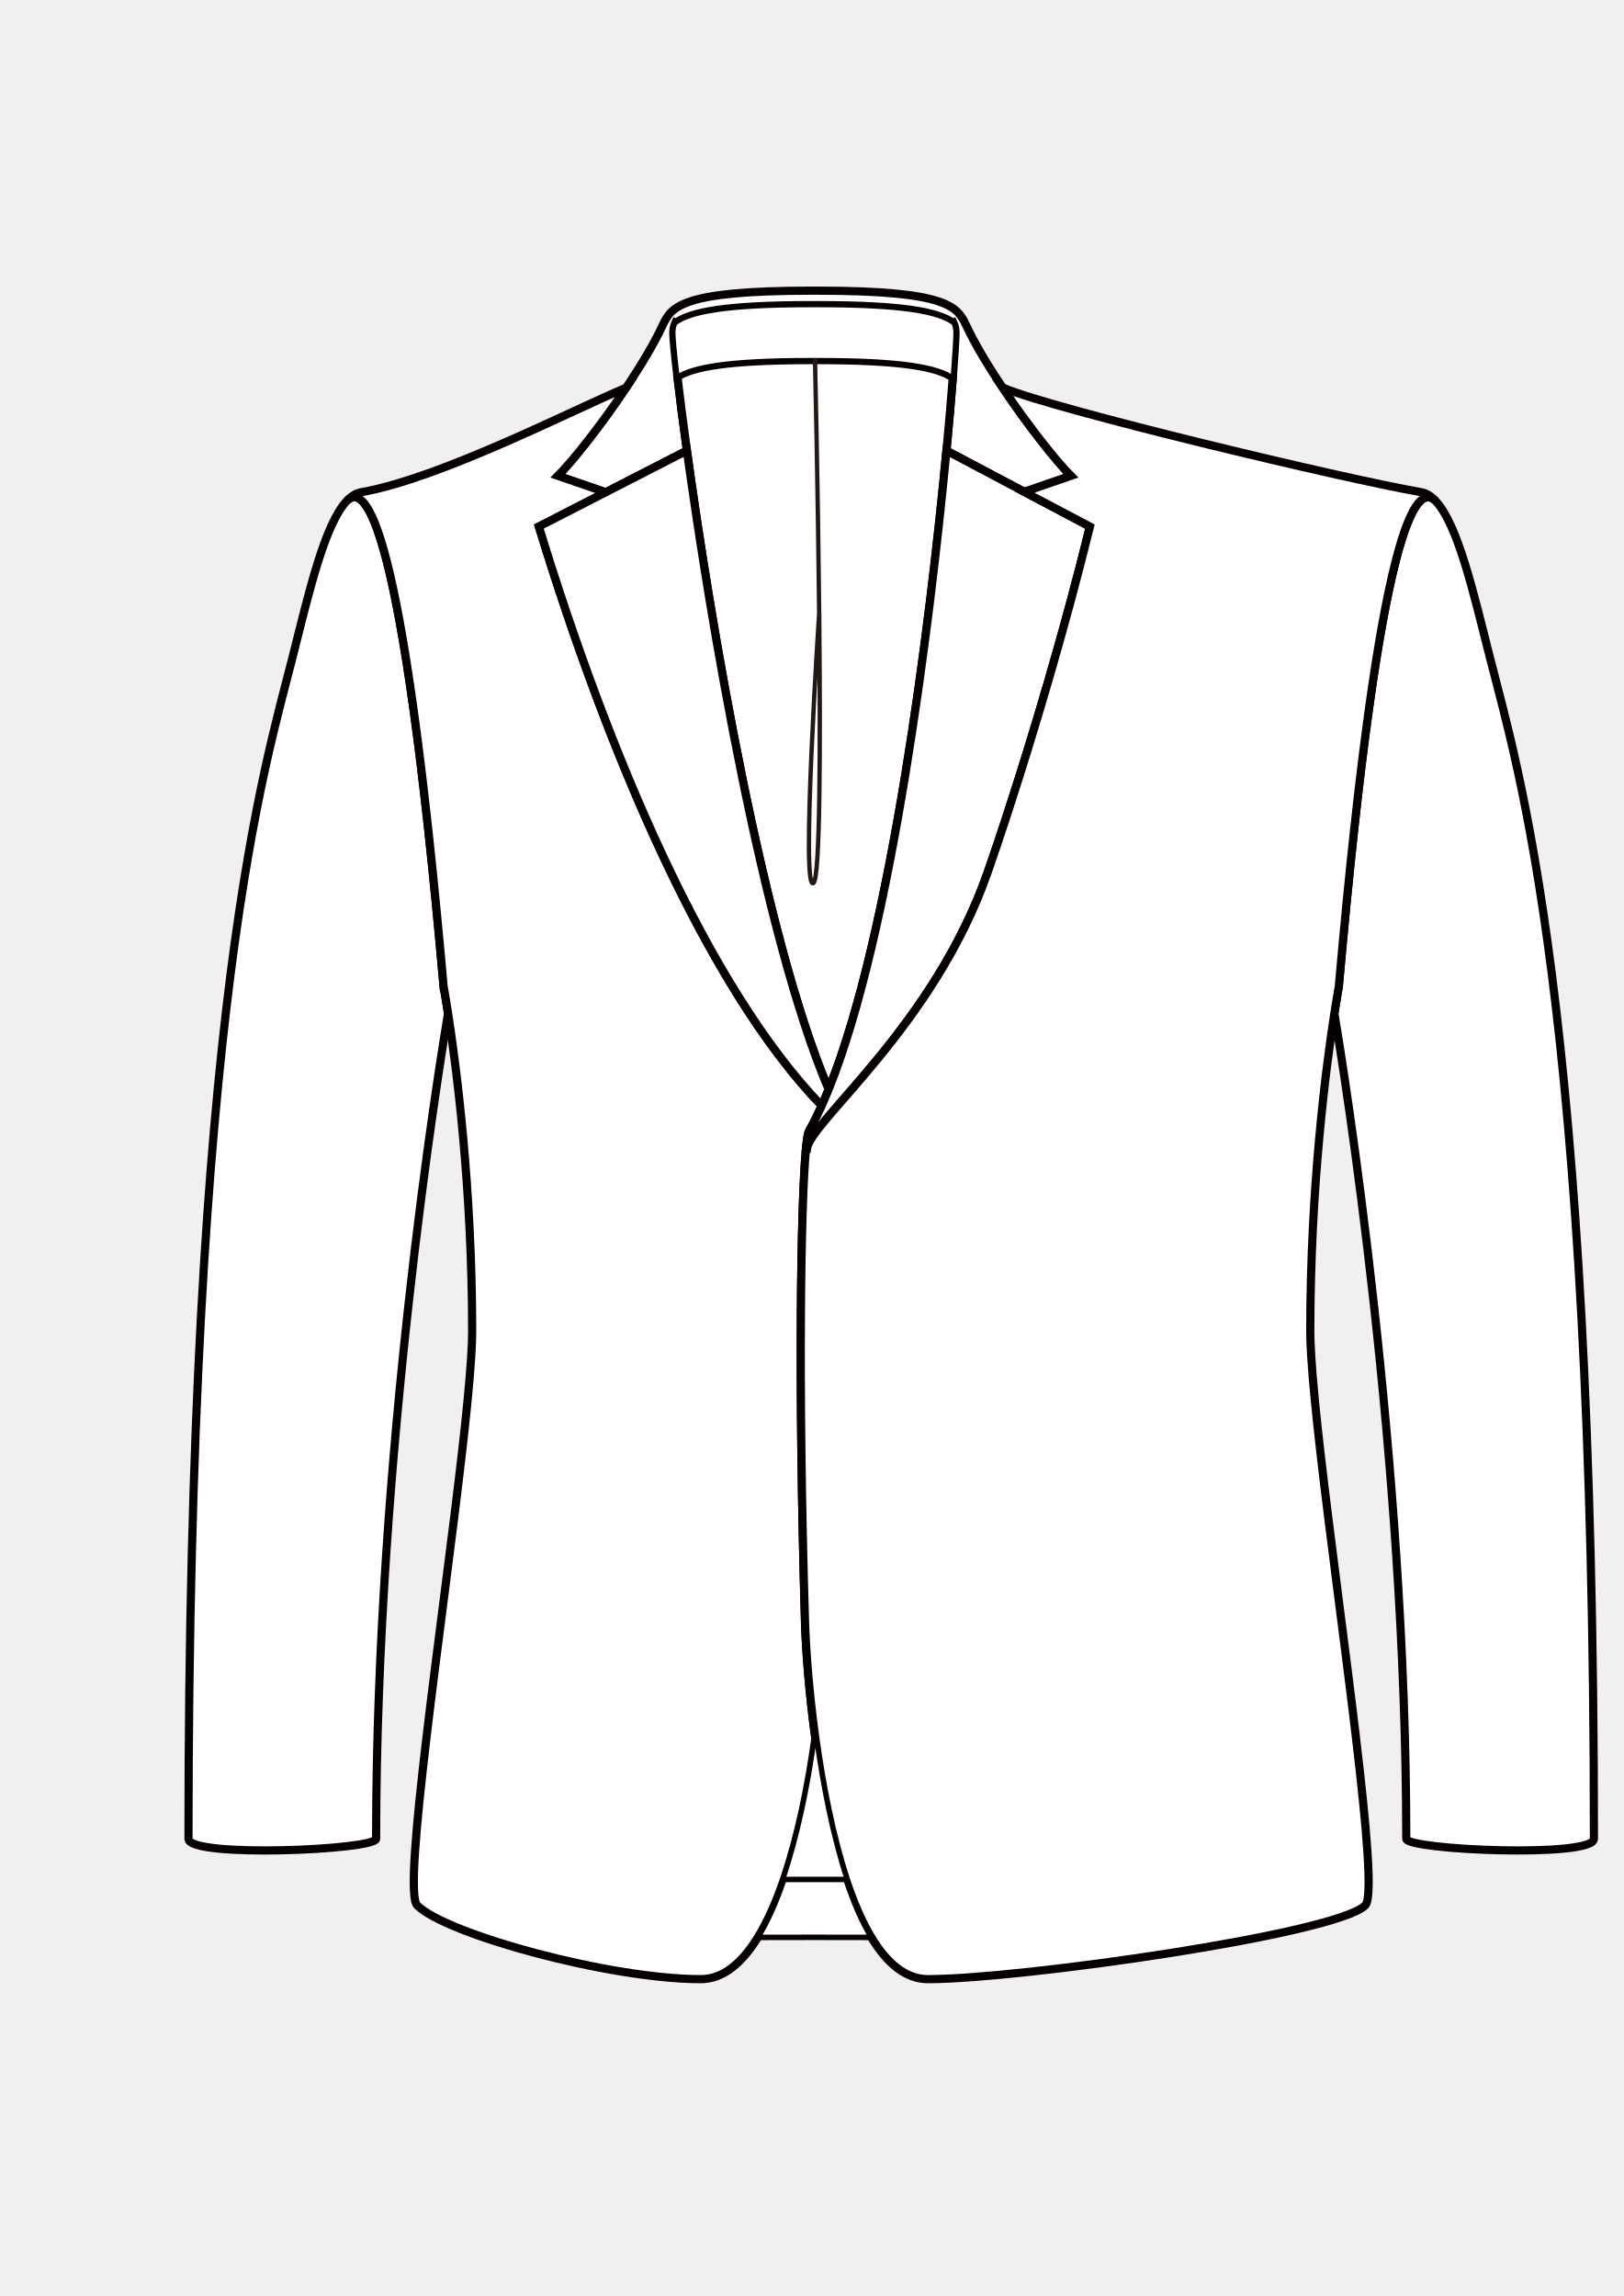
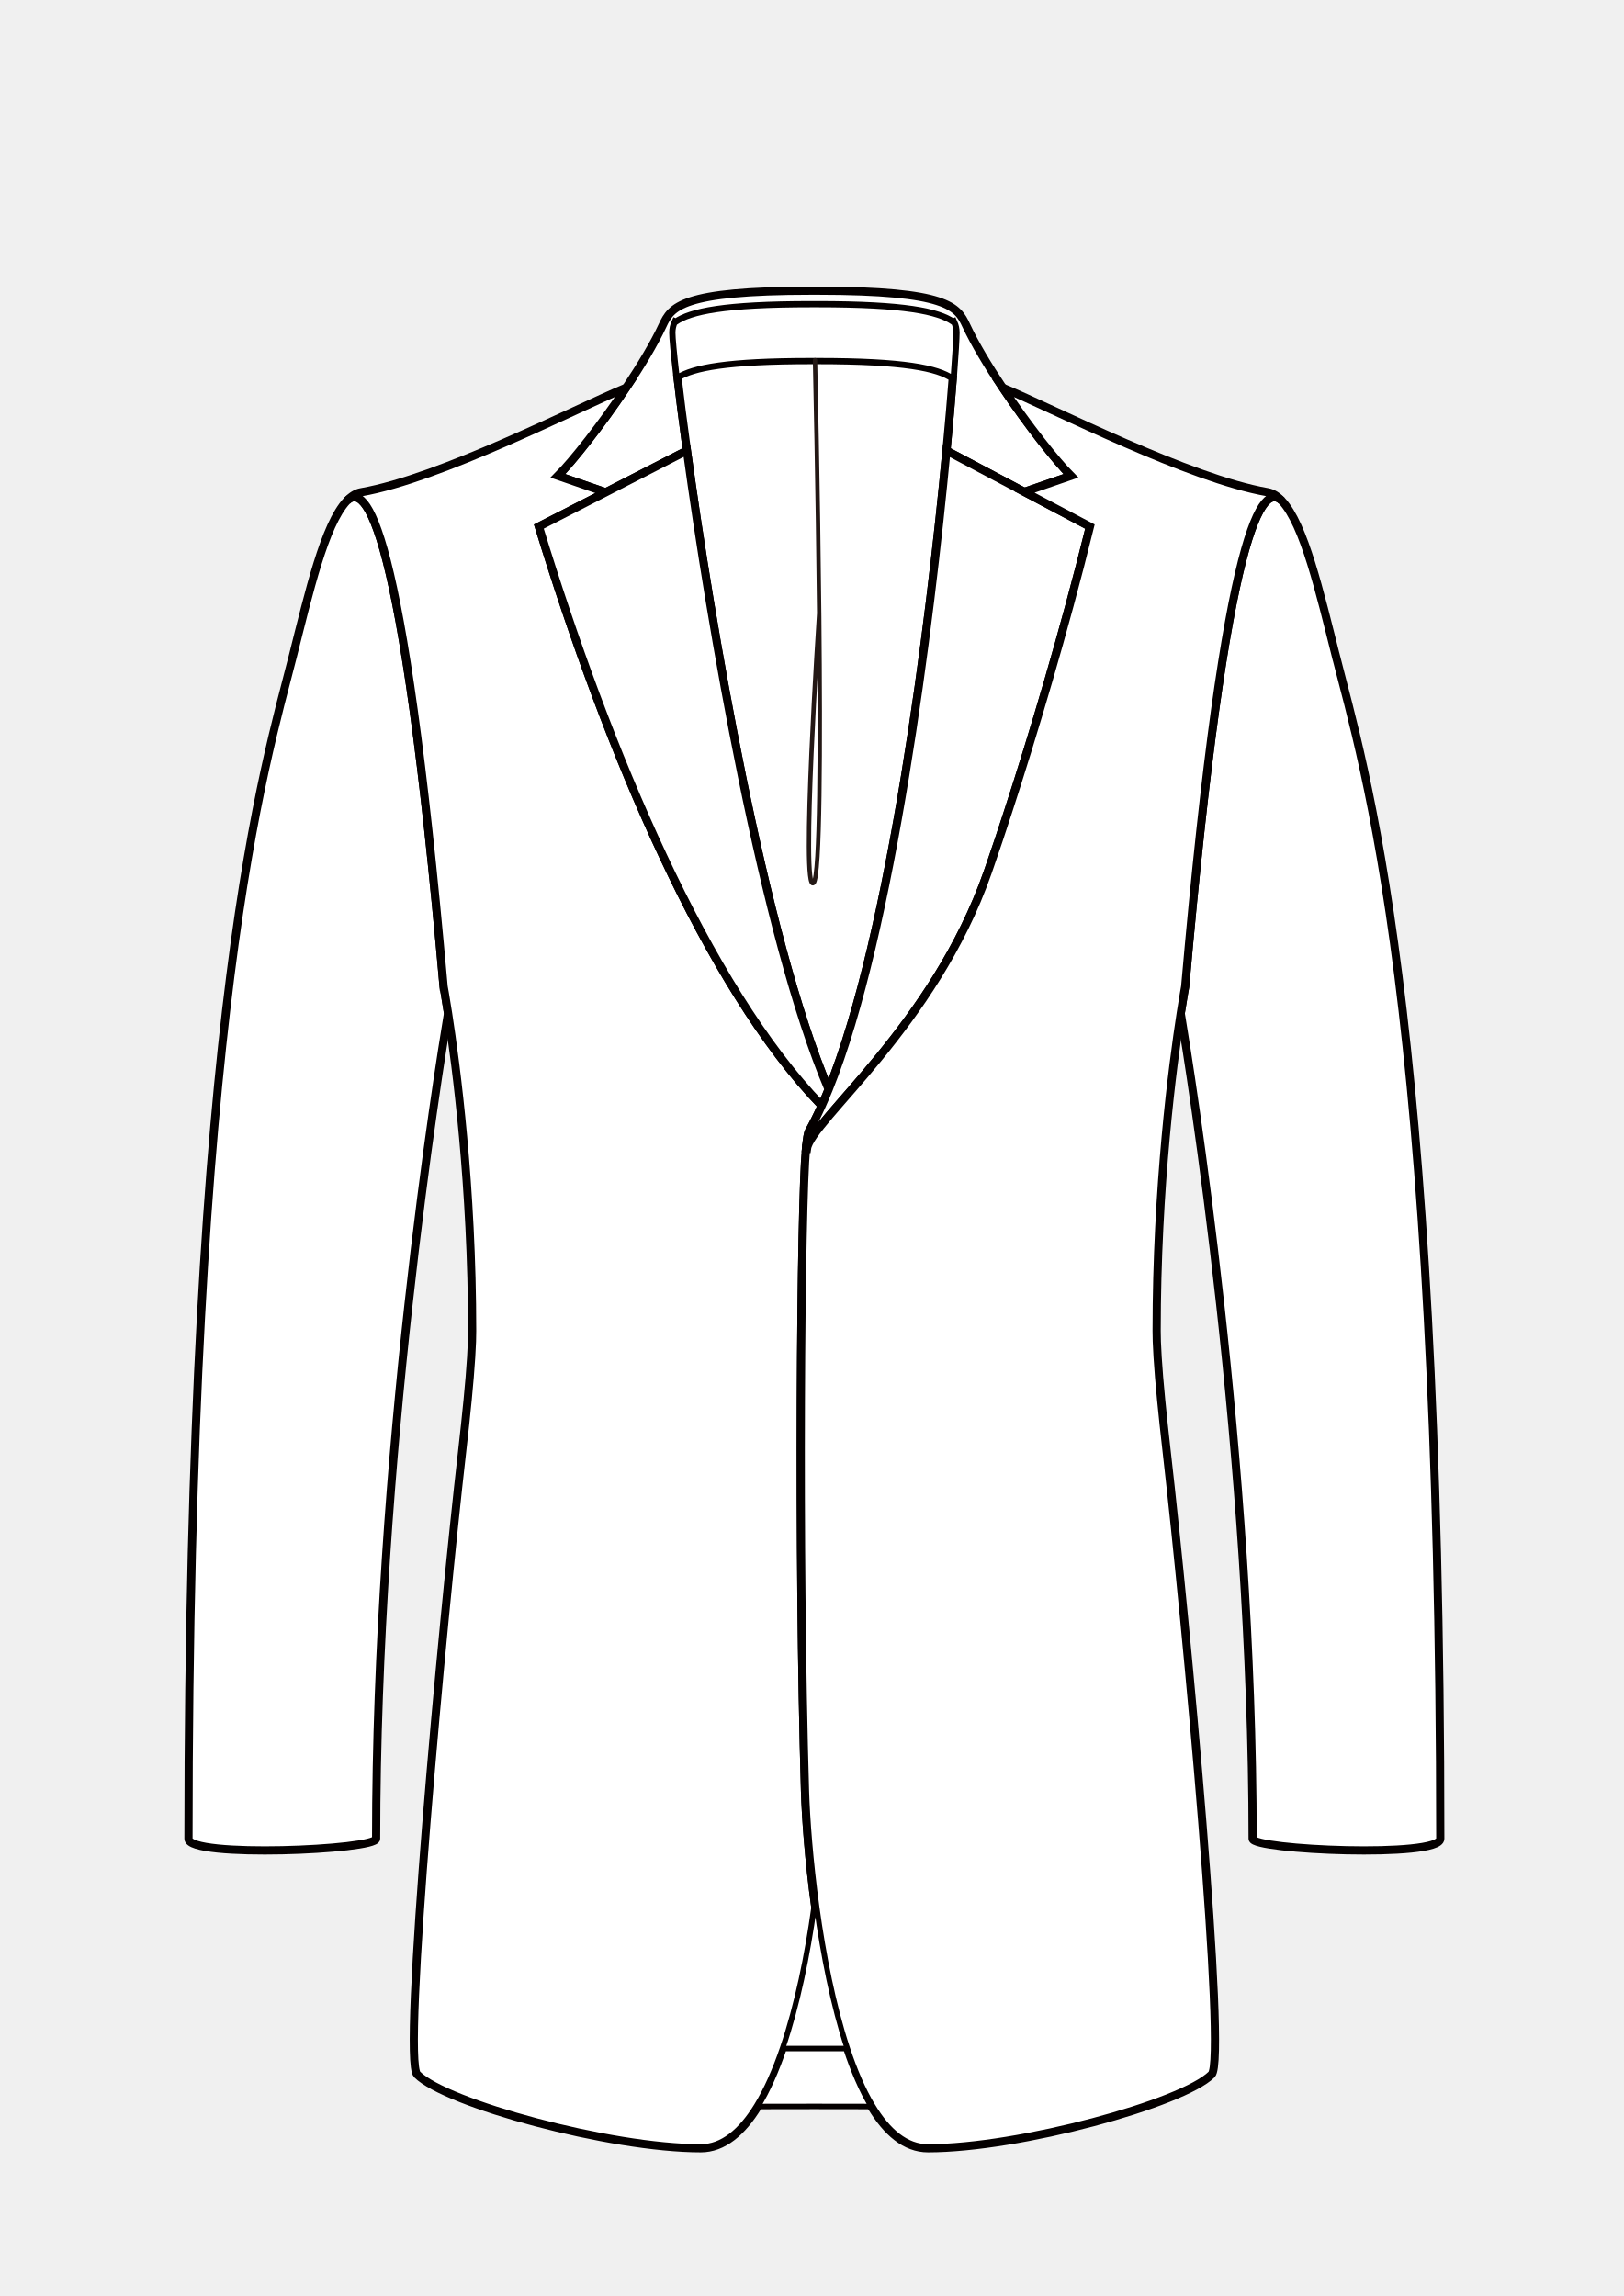
<svg xmlns="http://www.w3.org/2000/svg" id="_레이어_1" data-name="레이어_1" version="1.1" viewBox="0 0 595.28 841.89">
  <defs>
    <style>
      .st0, .st1, .st2, .st3, .st4, .st5, .st6 {
        stroke-miterlimit: 10;
      }

      .st0, .st1, .st2, .st5, .st6 {
        fill: #fff;
      }

      .st0, .st1, .st5, .st6 {
        stroke: #040000;
      }

      .st0, .st2 {
        stroke-width: 3px;
      }

      .st1 {
        stroke-width: 2px;
      }

      .st2, .st3, .st4 {
        stroke: #231815;
      }

      .st3 {
        stroke-linecap: round;
      }

      .st3, .st4 {
        fill: none;
        stroke-width: 1.59px;
      }

      .st5 {
        stroke-width: 1.59px;
      }

      .st7 {
        display: none;
      }
    </style>
  </defs>
  <g>
    <path class="st0" d="M367.58,142.14c9.08,13.58,19.52,26.81,25.04,32.33l-17.08,5.89-28.55-15.12c1.01-10.55,1.77-19.64,2.32-26.77.67-8.75,1-14.57,1-16.49,0-1.34-.28-2.58-.8-3.72l-.16.07c-5.5-3.8-17.66-6.45-49.61-6.45h-2.33c-31.96,0-44.12,2.65-49.61,6.45l-.16-.07c-.52,1.15-.8,2.39-.8,3.72,0,1.9.52,7.59,1.52,16.15.83,7.18,2.01,16.4,3.48,27.11l-29.8,15.29-.02-.03-17.49-6.03c5.52-5.52,15.96-18.75,25.04-32.33,5.34-7.98,10.21-16.07,13.34-22.79,3.19-6.84,6.66-12.77,54.5-12.77h2.33c47.83,0,51.31,5.93,54.5,12.77,3.13,6.72,8,14.81,13.34,22.79Z" />
-     <path class="st0" d="M546.16,240.82c10.01,39.67,38.2,127.93,38.2,433.41,0,7.13-68.8,4.12-68.8,0,0-139.82-22.91-282.05-26.36-302.65.98-6.32,1.63-9.8,1.63-9.8,15.14-171.89,28.65-184.8,35.42-178.17.02.01.03.03.05.05,8.15,8.69,13.83,33.31,19.85,57.16Z" />
+     <path class="st0" d="M489.83,240.82c10.01,39.67,38.2,127.93,38.2,433.41,0,7.13-68.8,4.12-68.8,0,0-139.82-22.91-282.05-26.36-302.65.98-6.32,1.63-9.8,1.63-9.8,15.14-171.89,28.65-184.8,35.42-178.17.02.01.03.03.05.05,8.15,8.69,13.83,33.31,19.85,57.16Z" />
    <path class="st0" d="M349.31,138.46c-.55,7.13-1.32,16.22-2.32,26.77-5.95,62.83-20.06,177.05-43.19,234.23-24.05-56.62-43.29-171.23-51.96-234.23-1.48-10.71-2.65-19.93-3.48-27.11,5.76-3.6,18.14-6.08,49.05-6.08h2.33c31.87,0,44.05,2.64,49.57,6.42Z" />
    <path class="st5" d="M349.51,118.25c.52,1.15.8,2.39.8,3.72,0,1.92-.33,7.73-1,16.49-5.52-3.78-17.7-6.42-49.57-6.42h-2.33c-30.91,0-43.29,2.48-49.05,6.08-1-8.56-1.52-14.25-1.52-16.15,0-1.34.28-2.58.8-3.72l.16.07c5.5-3.8,17.66-6.45,49.61-6.45h2.33c31.96,0,44.12,2.65,49.61,6.45l.16-.07Z" />
    <path class="st0" d="M162.63,361.78s.66,3.48,1.63,9.8c-3.45,20.6-26.37,162.83-26.37,302.65,0,4.12-68.79,7.13-68.79,0,0-305.49,28.19-393.74,38.2-433.41,6.02-23.84,11.7-48.47,19.85-57.16.02-.02.03-.04.05-.05,6.76-6.63,20.28,6.27,35.42,178.17Z" />
-     <path class="st0" d="M295.5,421.13c.33-3.5.69-5.63,1.06-6.3,1.6-2.86,3.16-6.01,4.69-9.4-42.19-43.76-78.44-129.76-103.69-212.34l24.48-12.56-.02-.03-17.49-6.03c5.52-5.52,15.96-18.75,25.04-32.33-19.49,8.15-68.11,33.27-97.17,38.35-1.84.32-3.55,1.4-5.18,3.12,6.76-6.63,20.28,6.27,35.42,178.16,0,0,.66,3.48,1.63,9.8,2.95,18.96,8.83,63.48,8.83,116.46,0,1.18-.02,2.48-.07,3.88-.06,1.74-.16,3.64-.29,5.7-.56,9.11-1.78,21.16-3.34,34.83-7.24,63-22.05,160.63-16.46,166.21,10.59,10.59,70.56,27.06,103.98,27.06,8.19,0,15.12-5.91,20.9-15.31,3.64-5.9,6.82-13.18,9.58-21.25,5.38-15.72,9.16-34.42,11.53-51.66h0c-2.34-17.06-3.49-32.72-3.8-42.81-2.6-87.2-1.57-153.23.36-173.55Z" />
+     <path class="st0" d="M295.5,421.13c.33-3.5.69-5.63,1.06-6.3,1.6-2.86,3.16-6.01,4.69-9.4-42.19-43.76-78.44-129.76-103.69-212.34l24.48-12.56-.02-.03-17.49-6.03c5.52-5.52,15.96-18.75,25.04-32.33-19.49,8.15-68.11,33.27-97.17,38.35-1.84.32-3.55,1.4-5.18,3.12,6.76-6.63,20.28,6.27,35.42,178.16,0,0,.66,3.48,1.63,9.8,2.95,18.96,8.83,63.48,8.83,116.46,0,1.18-.02,2.48-.07,3.88-.06,1.74-.16,3.64-.29,5.7-.56,9.11-1.78,21.16-3.34,34.83-7.24,63-22.05,222.64-16.46,228.22,10.59,10.59,70.56,27.06,103.98,27.06,8.19,0,15.12-5.91,20.9-15.31,3.64-5.9,6.82-13.18,9.58-21.25,5.38-15.72,9.16-34.42,11.53-51.66h0c-2.34-17.06-3.49-32.72-3.8-42.81-2.6-87.2-1.57-215.24.36-235.56Z" />
    <path class="st0" d="M303.79,399.46c-.84,2.07-1.69,4.05-2.55,5.96-42.19-43.76-78.44-129.76-103.69-212.34l24.48-12.56,29.8-15.29c8.67,63,27.9,177.61,51.96,234.23Z" />
    <path class="st0" d="M369.67,297.32c-2.47,7.6-4.73,14.34-6.71,20.04-.29.85-.58,1.68-.86,2.48-19.63,56.24-64.83,91.24-66.24,101.33l-.37-.04c.33-3.5.69-5.63,1.06-6.3,1.6-2.86,3.16-6.01,4.69-9.4.86-1.91,1.71-3.89,2.55-5.96,23.13-57.18,37.24-171.4,43.19-234.23l28.55,15.12,24.05,12.73c-9.6,38.95-21.07,77.02-29.92,104.23Z" />
-     <path class="st0" d="M521.08,180.49c-29.06-5.08-134.01-30.21-153.5-38.35,9.08,13.58,19.52,26.81,25.04,32.33l-17.08,5.89,24.05,12.73c-9.6,38.95-21.07,77.02-29.92,104.23h0c-2.47,7.6-4.73,14.34-6.71,20.04-.29.85-.58,1.68-.86,2.48-19.63,56.24-64.83,91.24-66.24,101.33l-.37-.04c-1.93,20.32-2.96,86.35-.36,173.55.31,10.09,1.45,25.75,3.8,42.8h0c2.39,17.29,6.01,35.97,11.2,51.67,2.67,8.08,5.76,15.35,9.32,21.25h.01c5.67,9.41,12.52,15.31,20.76,15.31,33.42,0,149.72-16.47,160.31-27.06,5.59-5.58-9.22-103.2-16.46-166.21-1.56-13.68-2.78-25.72-3.34-34.83-.13-2.06-.22-3.96-.29-5.7-.05-1.4-.07-2.71-.07-3.88,0-52.98,5.88-97.5,8.83-116.46.98-6.32,1.63-9.8,1.63-9.8,15.14-171.89,28.65-184.8,35.42-178.16-1.62-1.72-3.34-2.8-5.18-3.12Z" />
-     <path class="st6" d="M310.14,689.15c-3.83-.01-7.68-.01-11.56-.01s-7.47,0-11.17.01c5.38-15.72,9.16-34.42,11.53-51.66,2.39,17.27,6.01,35.96,11.2,51.66Z" />
-     <path class="st1" d="M310.14,689.15c2.67,8.08,5.76,15.35,9.32,21.25-6.88-.02-13.83-.03-20.88-.03s-13.93.01-20.75.03c3.64-5.9,6.82-13.18,9.58-21.25,3.7-.01,7.43-.01,11.17-.01s7.73,0,11.56.01Z" />
+     <path class="st0" d="M464.75,180.49c-29.06-5.08-77.68-30.21-97.17-38.35,9.08,13.58,19.52,26.81,25.04,32.33l-17.08,5.89,24.05,12.73c-9.6,38.95-21.07,77.02-29.92,104.23h0c-2.47,7.6-4.73,14.34-6.71,20.04-.29.85-.58,1.68-.86,2.48-19.63,56.24-64.83,91.24-66.24,101.33l-.37-.04c-1.93,20.32-2.96,148.35-.36,235.56.31,10.09,1.45,25.75,3.8,42.8h0c2.39,17.29,6.01,35.97,11.2,51.67,2.67,8.08,5.76,15.35,9.32,21.25h.01c5.67,9.41,12.52,15.31,20.76,15.31,33.42,0,93.39-16.47,103.98-27.06,5.59-5.58-9.22-165.21-16.46-228.22-1.56-13.68-2.78-25.72-3.34-34.83-.13-2.06-.22-3.96-.29-5.7-.05-1.4-.07-2.71-.07-3.88,0-52.98,5.88-97.5,8.83-116.46.98-6.32,1.63-9.8,1.63-9.8,15.14-171.89,28.65-184.8,35.42-178.16-1.62-1.72-3.34-2.8-5.18-3.12Z" />
+     <path class="st6" d="M310.14,751.16c-3.83-.01-7.68-.01-11.56-.01s-7.47,0-11.17.01c5.38-15.72,9.16-34.42,11.53-51.66,2.39,17.27,6.01,35.96,11.2,51.66Z" />
+     <path class="st1" d="M310.14,751.16c2.67,8.08,5.76,15.35,9.32,21.25-6.88-.02-13.83-.03-20.88-.03s-13.93.01-20.75.03c3.64-5.9,6.82-13.18,9.58-21.25,3.7-.01,7.43-.01,11.17-.01s7.73,0,11.56.01Z" />
    <path class="st3" d="M298.8,132.05s4.28,186.87-.52,191.67c-4.79,4.79,2.03-98.66,2.03-98.66" />
  </g>
  <g class="st7">
    <path class="st2" d="M433.11,370.12c-2.97,16.1-8.81,54.55-8.81,107.3,0,48.39,27.46,213.95,20.17,221.24-2.78,2.78-10.08,5.71-20.39,8.53l.06,2.12c-29.08,7.96-82.2,11.83-125.32,11.83s-96.23-3.87-125.32-11.83l.07-2.12c-10.32-2.82-17.62-5.75-20.39-8.53-7.3-7.29,20.16-172.85,20.16-221.24,0-52.78-5.84-91.25-8.8-107.32-1-5.44-1.67-8.32-1.67-8.32-11.17-51.49-30.24-151.52-30.24-181.29,29.07-5.08,75.84-27.03,95.31-35.18h.01c19.48-8.16,49.62-7.3,70.85-7.3s51.39-.86,70.87,7.3c19.47,8.15,66.25,30.1,95.31,35.18,0,29.76-19.07,129.79-30.23,181.29,0,0-.67,2.89-1.67,8.34Z" />
    <path class="st2" d="M354.5,119.35c3.49,7.49,9.14,18.61,15.19,25.96-19.48-8.16-49.63-7.3-70.87-7.3s-51.37-.86-70.85,7.29c6.06-7.35,11.69-18.46,15.18-25.95,3.19-6.84,6.67-12.77,54.5-12.77h2.33c47.84,0,51.31,5.93,54.5,12.77Z" />
    <path class="st2" d="M490.09,240.82c10.01,39.67,38.2,127.93,38.2,433.41,0,4.31-25.12,6.79-44.99,5.69v-1.88c-13.03-.72-23.8-2.18-23.8-3.81,0-150.12-26.03-301.99-26.39-304.12,1-5.45,1.67-8.34,1.67-8.34,11.16-51.49,30.23-151.52,30.23-181.29,11.12,1.95,17.86,31.7,25.08,60.33Z" />
    <path class="st2" d="M162.89,361.78s.67,2.88,1.67,8.32c0,0-26.39,152.95-26.39,304.14,0,1.63-10.78,3.09-23.8,3.81v1.88c-19.88,1.1-45-1.38-45-5.69,0-305.49,28.19-393.74,38.2-433.41,7.23-28.63,13.96-58.38,25.08-60.33,0,29.76,19.07,129.79,30.24,181.29Z" />
  </g>
  <g class="st7">
    <path class="st3" d="M146.95,281.7c-9.42,50.6-32.58,187.36-32.58,398.21" />
    <path class="st3" d="M152.68,311.92c29.6,53.84,38.27,107.59,38.27,179.99s-14.29,122.3-17.43,218.33" />
    <path class="st3" d="M450.72,281.7c9.42,50.6,32.58,187.36,32.58,398.21" />
    <path class="st3" d="M445,311.92c-29.6,53.84-38.27,107.59-38.27,179.99s14.29,122.3,17.43,218.33" />
    <line class="st4" x1="298.84" y1="137.99" x2="298.84" y2="721.13" />
  </g>
</svg>
